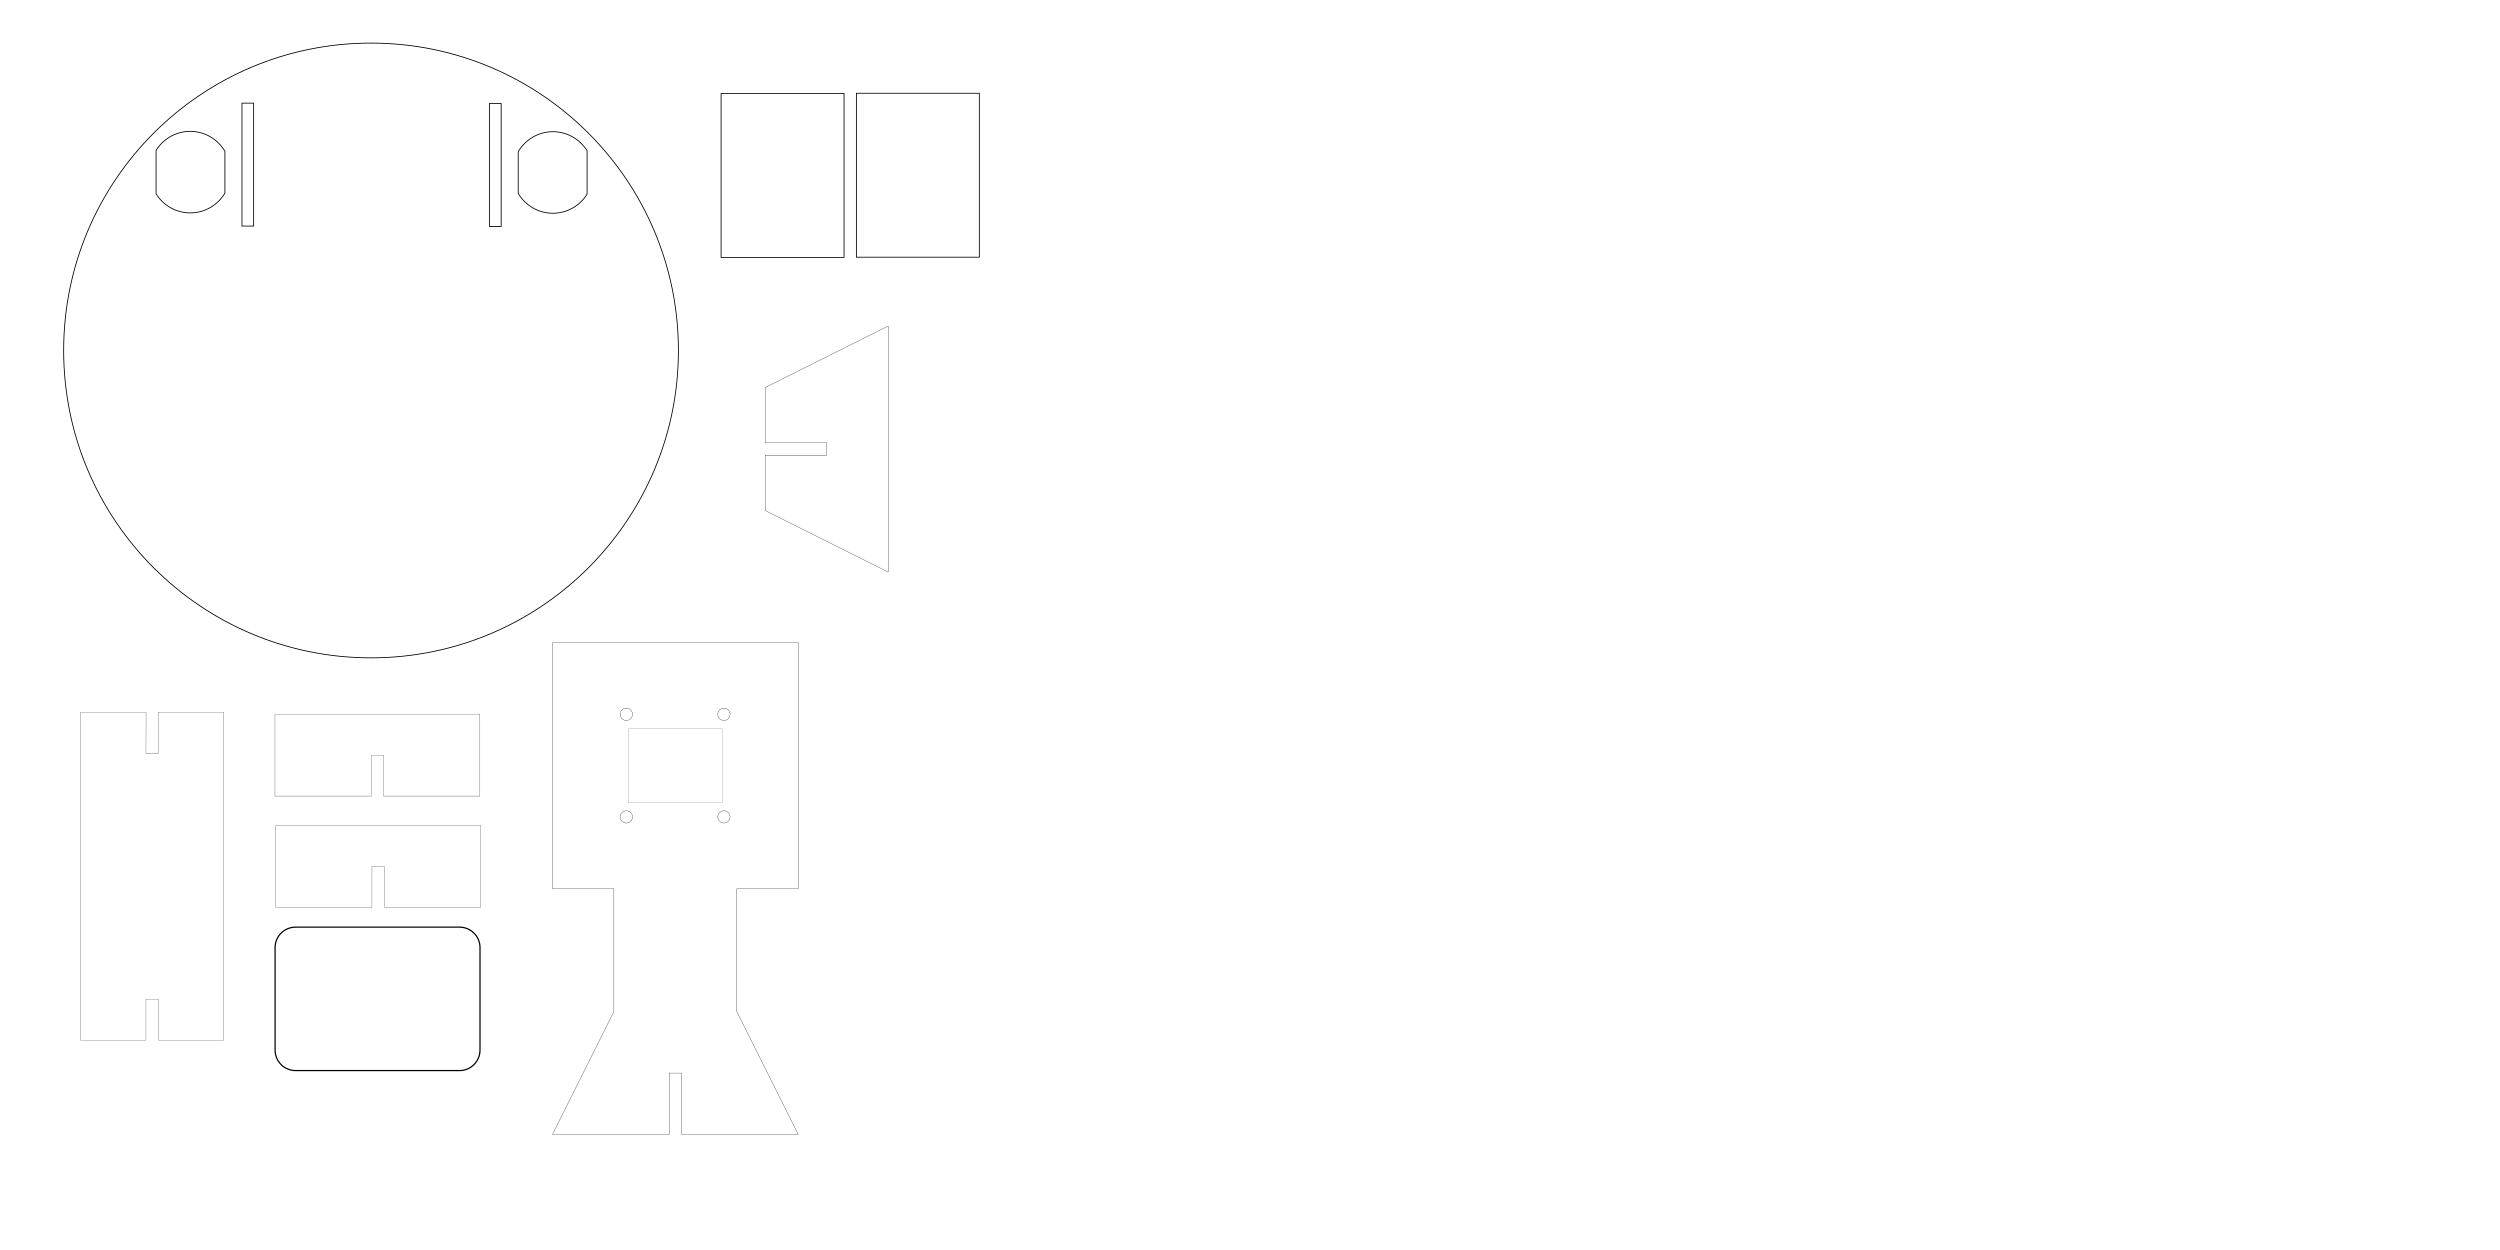
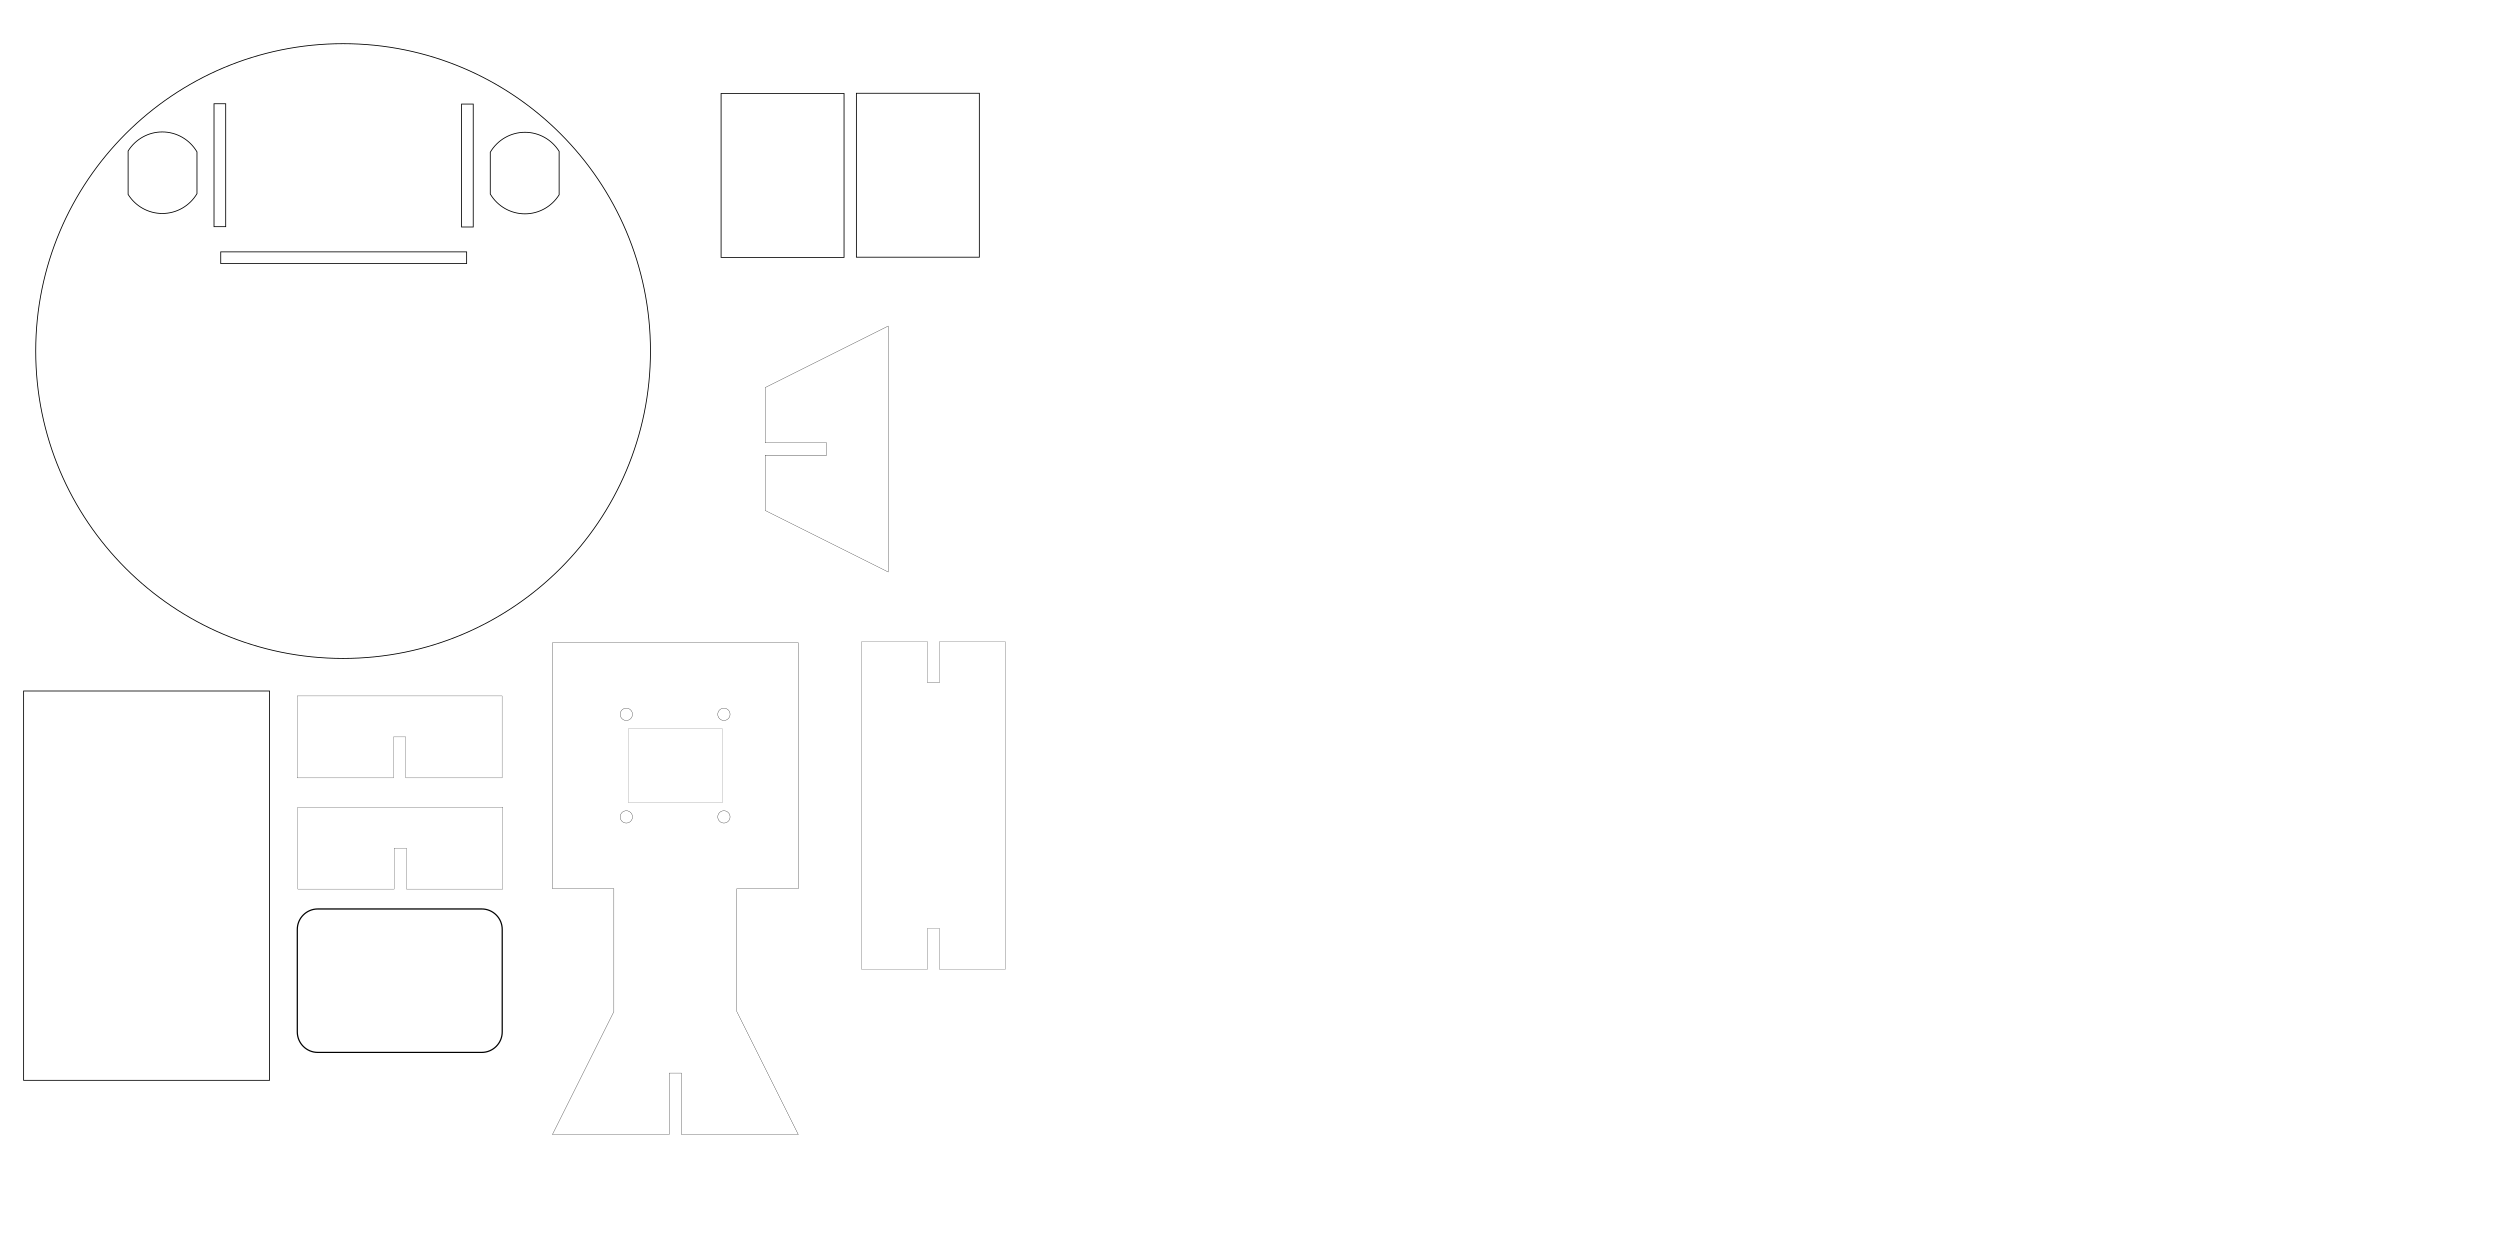
<svg xmlns="http://www.w3.org/2000/svg" width="610mm" height="305mm" viewBox="0 0 610 305" version="1.1" id="svg1">
  <defs id="defs1">
    </defs>
  <g id="layer1">
    <path id="rect505" style="vector-effect:non-scaling-stroke;fill:none;fill-opacity:0.999;stroke:#000000;stroke-width:0.265;stroke-linejoin:round;stroke-dasharray:none;-inkscape-stroke:hairline" d="m 134.787,156.831 v 60 h 15 v 30 l -15,30 h 15 13.5 v -15 h 3 v 15 h 13.5 15 l -15,-30 v -30 l 15,6e-5 v -60 z" />
    <path id="path726" style="vector-effect:non-scaling-stroke;fill:none;fill-rule:evenodd;stroke:#000000;stroke-width:0.265;stroke-linecap:butt;stroke-linejoin:miter;stroke-dasharray:none;stroke-opacity:1;-inkscape-stroke:hairline" d="m 186.709,124.563 30,15 V 79.563 l -30,15 v 13.5 h 15 v 3 h -15 z" />
-     <path id="path726-0" style="vector-effect:non-scaling-stroke;fill:none;fill-rule:evenodd;stroke:#000000;stroke-width:0.216;stroke-linecap:butt;stroke-linejoin:miter;stroke-dasharray:none;stroke-opacity:1;-inkscape-stroke:hairline" d="m 54.617,253.781 v -80 h -16 v 10 h -3 l 0.018,-10 h -0.018 -16 v 80 h 16 v -10 h 3 v 10 z" />
-     <path id="path726-0-9" style="vector-effect:non-scaling-stroke;fill:none;fill-rule:evenodd;stroke:#000000;stroke-width:0.216;stroke-linecap:butt;stroke-linejoin:miter;stroke-dasharray:none;stroke-opacity:1;-inkscape-stroke:hairline" d="m 117.093,194.241 v -20 l -50,1.7e-4 v 20 h 23.5 V 184.242 h 3 v 10 z" />
-     <path id="path726-0-9-0" style="vector-effect:non-scaling-stroke;fill:none;fill-rule:evenodd;stroke:#000000;stroke-width:0.216;stroke-linecap:butt;stroke-linejoin:miter;stroke-dasharray:none;stroke-opacity:1;-inkscape-stroke:hairline" d="m 117.259,221.372 v -20 l -50,1.7e-4 v 20 h 23.5 V 211.372 h 3 v 10 z" />
+     <path id="path726-0" style="vector-effect:non-scaling-stroke;fill:none;fill-rule:evenodd;stroke:#000000;stroke-width:0.216;stroke-linecap:butt;stroke-linejoin:miter;stroke-dasharray:none;stroke-opacity:1;-inkscape-stroke:hairline" d="m 245.258,236.539 v -80 h -16 v 10 h -3 l 0.018,-10 h -0.018 -16 v 80 h 16 v -10 h 3 v 10 z" />
+     <path id="path726-0-9" style="vector-effect:non-scaling-stroke;fill:none;fill-rule:evenodd;stroke:#000000;stroke-width:0.216;stroke-linecap:butt;stroke-linejoin:miter;stroke-dasharray:none;stroke-opacity:1;-inkscape-stroke:hairline" d="m 122.511,189.808 v -20 l -50,1.7e-4 v 20 h 23.5 v -10 h 3 v 10 z" />
+     <path id="path726-0-9-0" style="vector-effect:non-scaling-stroke;fill:none;fill-rule:evenodd;stroke:#000000;stroke-width:0.216;stroke-linecap:butt;stroke-linejoin:miter;stroke-dasharray:none;stroke-opacity:1;-inkscape-stroke:hairline" d="m 122.678,216.939 v -20 l -50,1.7e-4 v 20 h 23.5 v -10 h 3 v 10 z" />
    <rect style="opacity:0.487;vector-effect:non-scaling-stroke;fill:none;fill-opacity:0.999;stroke:#000000;stroke-width:0.265;stroke-dasharray:none;stroke-opacity:1;-inkscape-stroke:hairline" id="rect4469" width="18" height="23" x="-195.831" y="153.287" transform="rotate(-90)" />
    <circle style="vector-effect:non-scaling-stroke;fill:none;fill-opacity:0.999;stroke:#000000;stroke-width:0.265;stroke-linejoin:round;stroke-dasharray:none;-inkscape-stroke:hairline" id="path606" cx="152.823" cy="174.295" r="1.5" />
    <circle style="vector-effect:non-scaling-stroke;fill:none;fill-opacity:0.999;stroke:#000000;stroke-width:0.265;stroke-linejoin:round;stroke-dasharray:none;-inkscape-stroke:hairline" id="circle1162" cx="176.636" cy="174.295" r="1.5" />
    <circle style="vector-effect:non-scaling-stroke;fill:none;fill-opacity:0.999;stroke:#000000;stroke-width:0.265;stroke-linejoin:round;stroke-dasharray:none;-inkscape-stroke:hairline" id="circle1164" cx="152.823" cy="199.324" r="1.5" />
    <circle style="vector-effect:non-scaling-stroke;fill:none;fill-opacity:0.999;stroke:#000000;stroke-width:0.265;stroke-linejoin:round;stroke-dasharray:none;-inkscape-stroke:hairline" id="circle1166" cx="176.636" cy="199.324" r="1.5" />
-     <rect style="fill:none;stroke:#000000;stroke-width:0.3;stroke-dasharray:none;stroke-opacity:1" id="rect6-5" width="50" height="35" x="67.122" y="226.221" rx="5" />
+     <rect style="fill:none;stroke:#000000;stroke-width:0.3;stroke-dasharray:none;stroke-opacity:1" id="rect6-5" width="50" height="35" x="72.541" y="221.787" rx="5" />
    <rect style="fill:none;fill-opacity:1;fill-rule:evenodd;stroke:#000000;stroke-width:0.2;stroke-dasharray:none;stroke-opacity:1" id="rect3-7-5" width="40" height="30" x="-62.801" y="-205.947" transform="matrix(0,-1,-1,0,0,0)" />
    <rect style="fill:none;fill-opacity:1;fill-rule:evenodd;stroke:#000000;stroke-width:0.2;stroke-dasharray:none;stroke-opacity:1" id="rect3-7-5-7" width="40" height="30" x="-62.758" y="-238.96" transform="matrix(0,-1,-1,0,0,0)" />
-     <path id="path3-7" style="fill:none;fill-opacity:1;fill-rule:evenodd;stroke:#000000;stroke-width:0.2;stroke-dasharray:none;stroke-opacity:1" d="M 90.532,10.515 A 75,75 0 0 0 15.532,85.515 75,75 0 0 0 90.532,160.515 75,75 0 0 0 165.532,85.515 75,75 0 0 0 90.532,10.515 Z m -31.494,14.647 h 2.85 v 30 h -2.85 z m 60.399,0.086 h 2.85 v 30 h -2.85 z m -73.016,6.801 a 9.864,9.95 0 0 1 8.458,4.866 v 10.203 a 9.864,9.95 0 0 1 -8.458,4.831 9.864,9.95 0 0 1 -8.342,-4.651 V 36.7 a 9.864,9.95 0 0 1 8.342,-4.651 z m 88.484,0.086 a 9.864,9.95 0 0 1 8.342,4.652 v 10.597 a 9.864,9.95 0 0 1 -8.342,4.651 9.864,9.95 0 0 1 -8.458,-4.831 V 37.001 a 9.864,9.95 0 0 1 8.458,-4.866 z" />
+     <path id="path3-7-9" style="fill:none;fill-opacity:1;fill-rule:evenodd;stroke:#000000;stroke-width:0.2;stroke-dasharray:none;stroke-opacity:1" d="M 83.714,10.658 A 75,75 0 0 0 8.714,85.658 75,75 0 0 0 83.714,160.658 75,75 0 0 0 158.714,85.658 75,75 0 0 0 83.714,10.658 Z m -31.494,14.647 h 2.85 v 30 h -2.85 z m 60.399,0.086 h 2.85 v 30 h -2.85 z m -73.016,6.801 a 9.864,9.95 0 0 1 8.458,4.866 v 10.203 a 9.864,9.95 0 0 1 -8.458,4.831 9.864,9.95 0 0 1 -8.342,-4.651 v -10.597 a 9.864,9.95 0 0 1 8.342,-4.651 z m 88.484,0.086 a 9.864,9.95 0 0 1 8.342,4.652 v 10.597 a 9.864,9.95 0 0 1 -8.342,4.651 9.864,9.95 0 0 1 -8.458,-4.831 v -10.203 a 9.864,9.95 0 0 1 8.458,-4.866 z m -74.229,29.178 h 60 v 2.85 H 53.858 Z" />
+     <rect style="fill:none;fill-opacity:1;fill-rule:evenodd;stroke:#000000;stroke-width:0.2;stroke-dasharray:none;stroke-opacity:1" id="rect3-7-8-0-2" width="95" height="60" x="168.601" y="5.762" transform="matrix(0,1,1,0,0,0)" />
  </g>
</svg>
